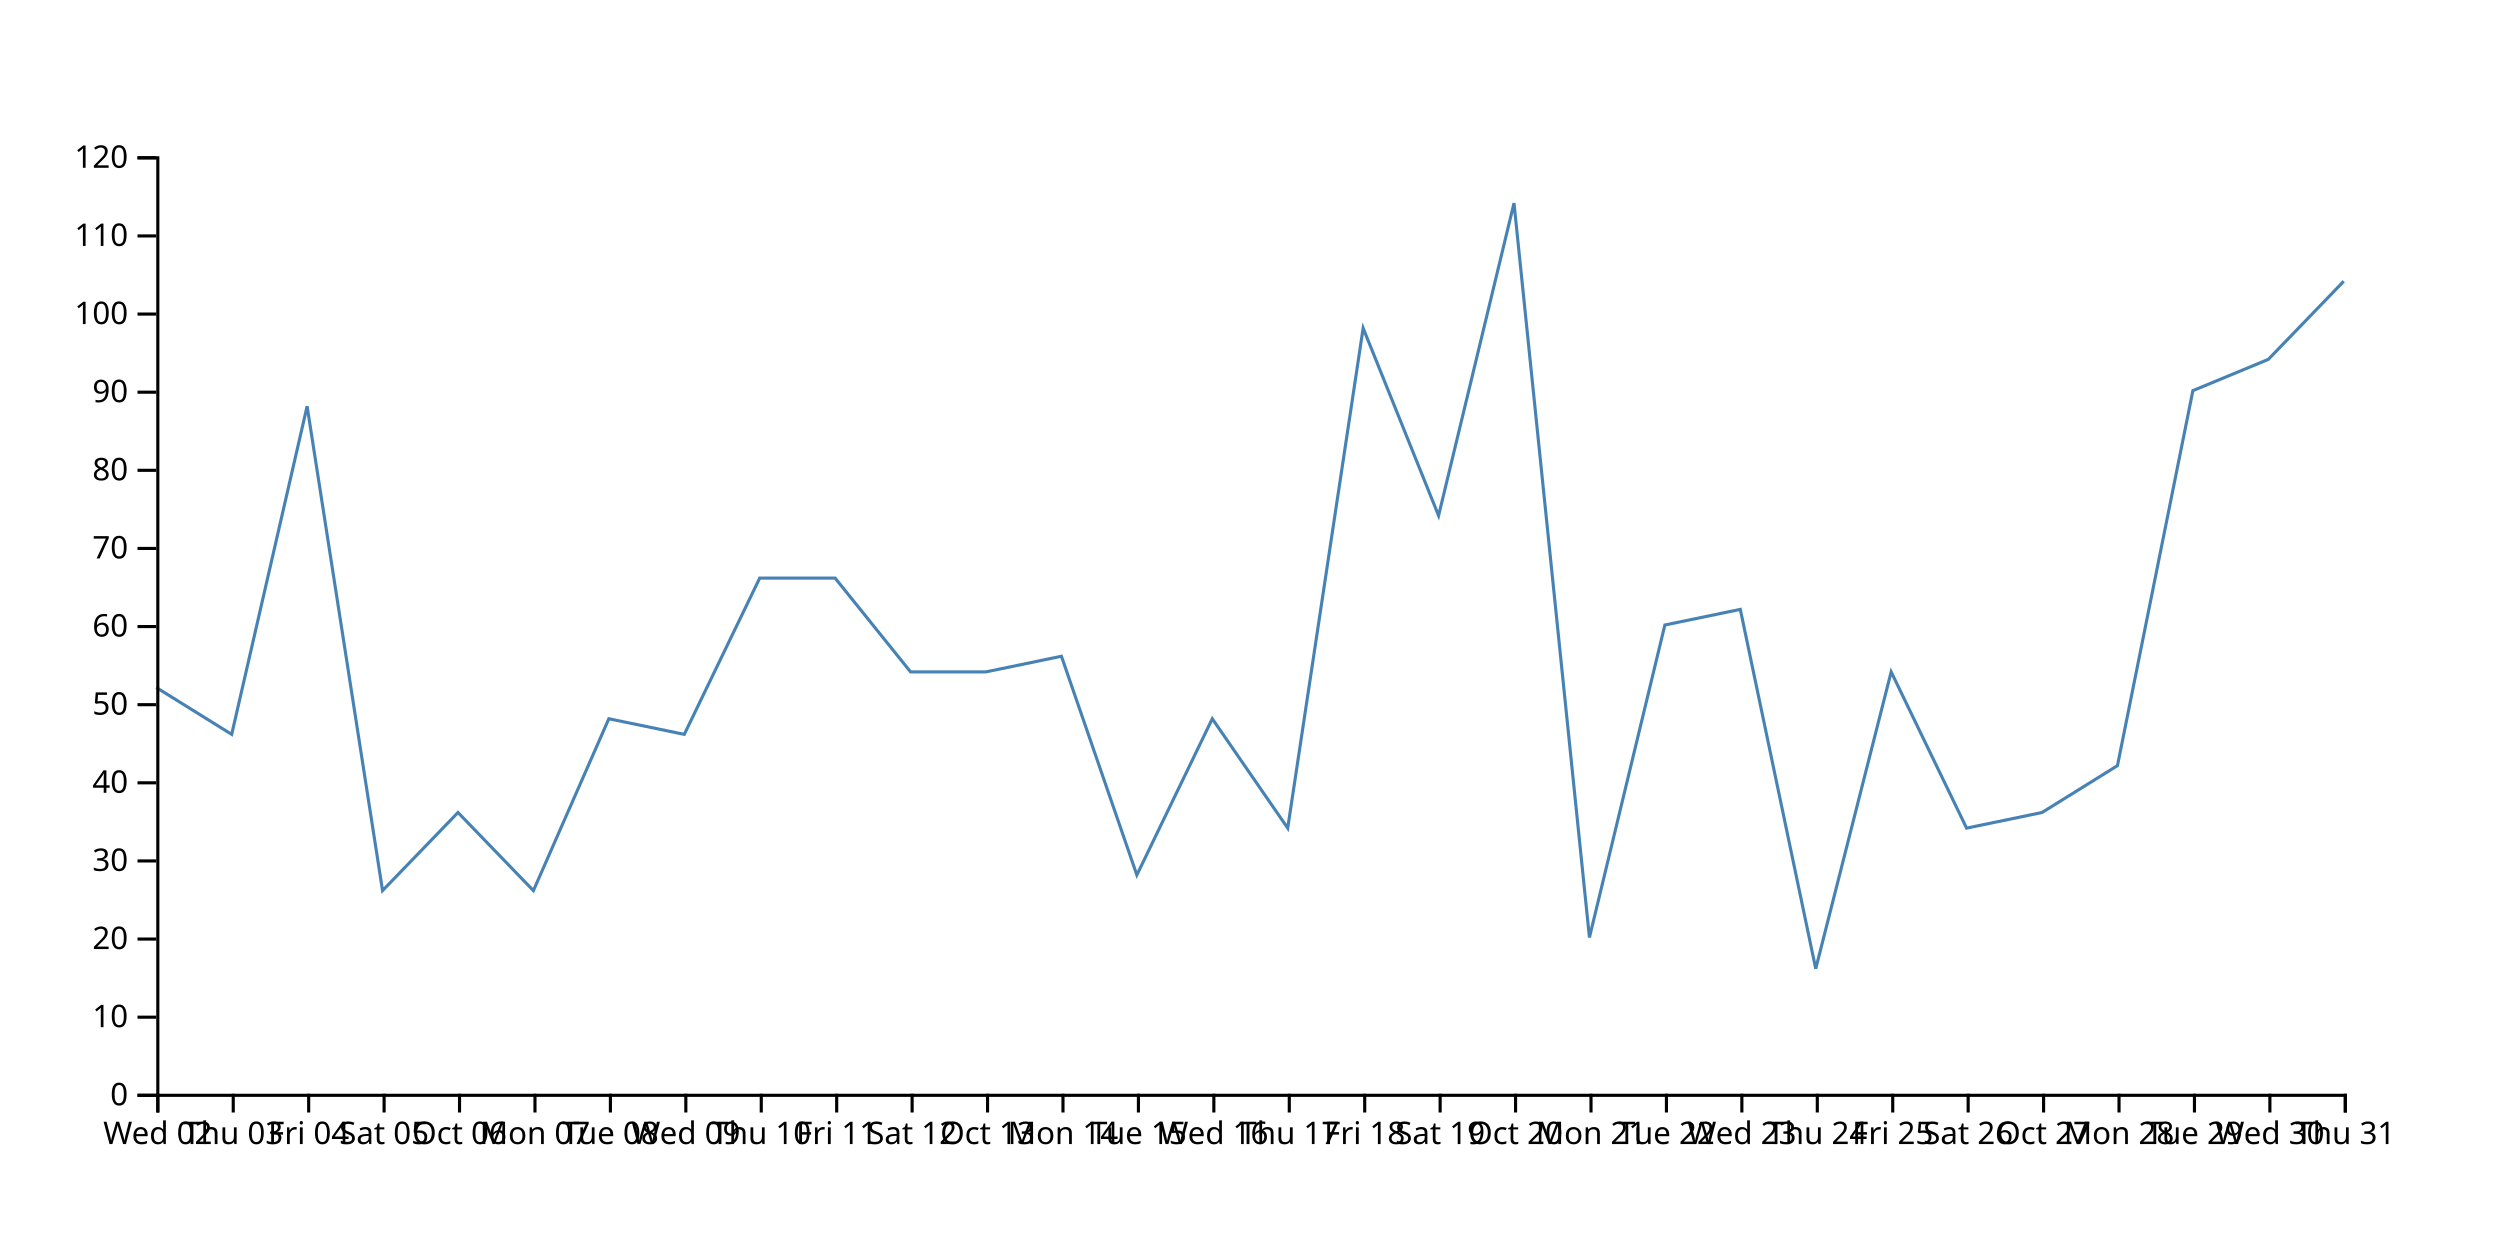
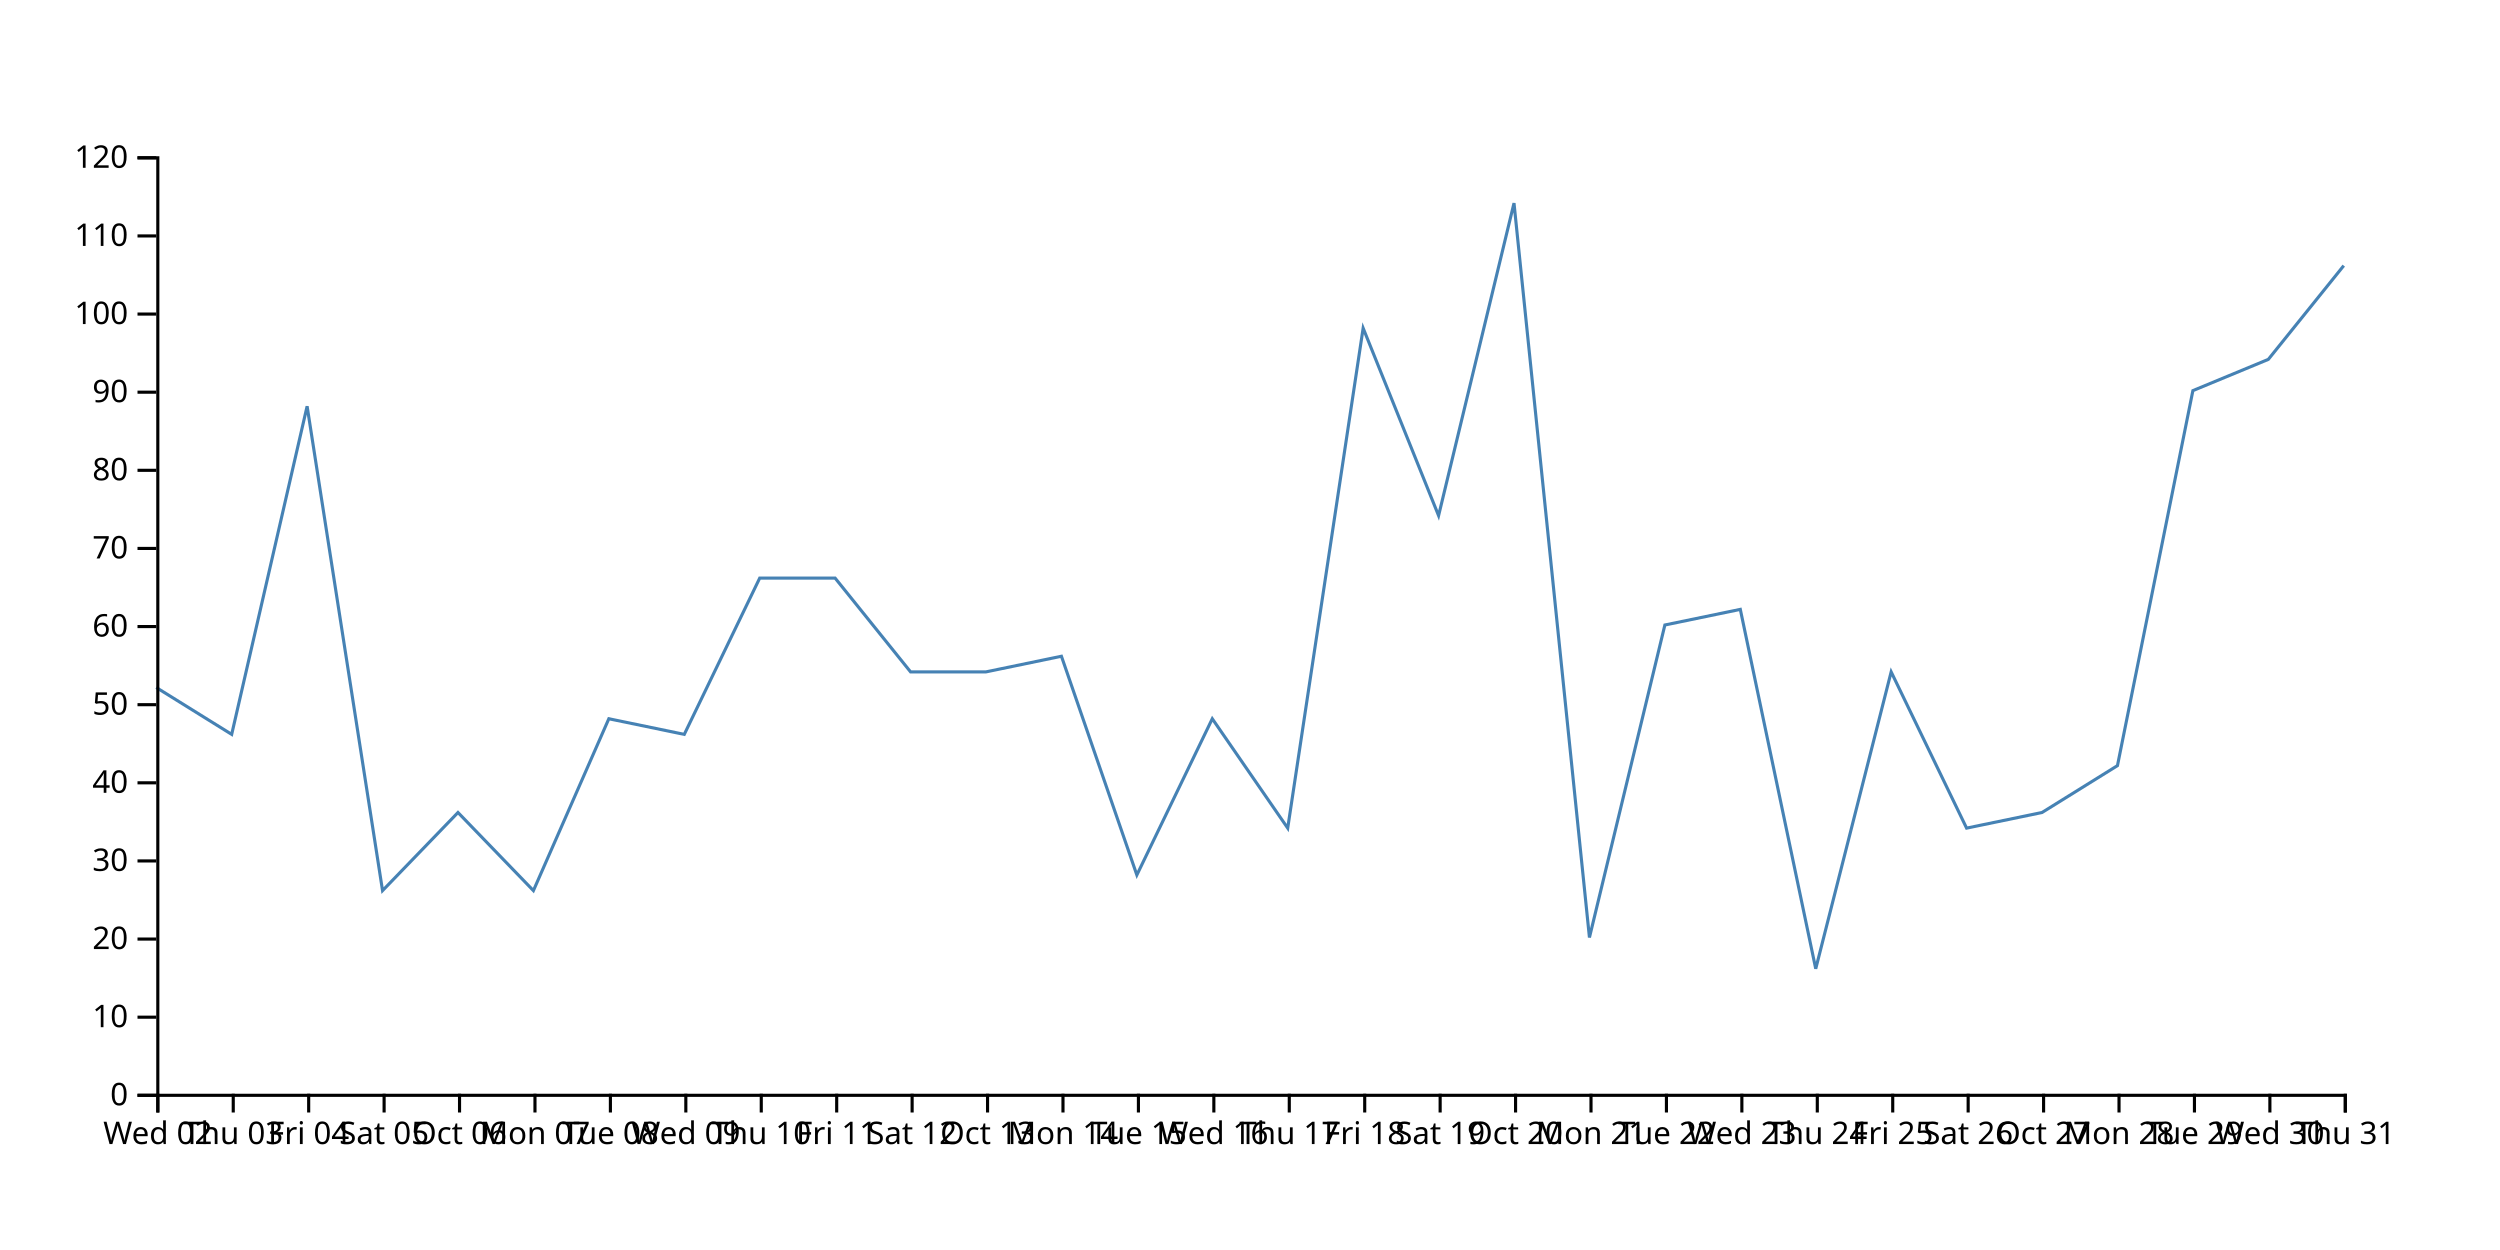
<svg xmlns="http://www.w3.org/2000/svg" width="800" height="400">
-   <path d="M750,90L725.862,115L701.724,125L677.586,245L653.448,260L629.31,265L605.172,215L581.034,310L556.897,195L532.759,200L508.621,300L484.483,65L460.345,165L436.207,105L412.069,265L387.931,230L363.793,280L339.655,210L315.517,215L291.379,215L267.241,185L243.103,185L218.966,235L194.828,230L170.69,285L146.552,260L122.414,285L98.276,130L74.138,235L50,220" fill="none" stroke="steelblue" />
+   <path d="M750,85L725.862,115L701.724,125L677.586,245L653.448,260L629.31,265L605.172,215L581.034,310L556.897,195L532.759,200L508.621,300L484.483,65L460.345,165L436.207,105L412.069,265L387.931,230L363.793,280L339.655,210L315.517,215L291.379,215L267.241,185L243.103,185L218.966,235L194.828,230L170.69,285L146.552,260L122.414,285L98.276,130L74.138,235L50,220" fill="none" stroke="steelblue" />
  <g transform="translate(0,350)" fill="none" font-size="10" font-family="sans-serif" text-anchor="middle">
    <path class="domain" stroke="currentColor" d="M50.5,6V0.5H750.5V6" />
    <g class="tick" opacity="1" transform="translate(50.5,0)">
      <line stroke="currentColor" y2="6" />
      <text fill="currentColor" y="9" dy="0.71em">Wed 02</text>
    </g>
    <g class="tick" opacity="1" transform="translate(74.63793,0)">
      <line stroke="currentColor" y2="6" />
      <text fill="currentColor" y="9" dy="0.71em">Thu 03</text>
    </g>
    <g class="tick" opacity="1" transform="translate(98.77586,0)">
      <line stroke="currentColor" y2="6" />
      <text fill="currentColor" y="9" dy="0.71em">Fri 04</text>
    </g>
    <g class="tick" opacity="1" transform="translate(122.9138,0)">
      <line stroke="currentColor" y2="6" />
      <text fill="currentColor" y="9" dy="0.71em">Sat 05</text>
    </g>
    <g class="tick" opacity="1" transform="translate(147.0517,0)">
      <line stroke="currentColor" y2="6" />
      <text fill="currentColor" y="9" dy="0.71em">Oct 06</text>
    </g>
    <g class="tick" opacity="1" transform="translate(171.1897,0)">
      <line stroke="currentColor" y2="6" />
      <text fill="currentColor" y="9" dy="0.71em">Mon 07</text>
    </g>
    <g class="tick" opacity="1" transform="translate(195.3276,0)">
      <line stroke="currentColor" y2="6" />
      <text fill="currentColor" y="9" dy="0.71em">Tue 08</text>
    </g>
    <g class="tick" opacity="1" transform="translate(219.4655,0)">
      <line stroke="currentColor" y2="6" />
      <text fill="currentColor" y="9" dy="0.71em">Wed 09</text>
    </g>
    <g class="tick" opacity="1" transform="translate(243.6034,0)">
      <line stroke="currentColor" y2="6" />
      <text fill="currentColor" y="9" dy="0.71em">Thu 10</text>
    </g>
    <g class="tick" opacity="1" transform="translate(267.7414,0)">
      <line stroke="currentColor" y2="6" />
      <text fill="currentColor" y="9" dy="0.71em">Fri 11</text>
    </g>
    <g class="tick" opacity="1" transform="translate(291.8793,0)">
      <line stroke="currentColor" y2="6" />
      <text fill="currentColor" y="9" dy="0.71em">Sat 12</text>
    </g>
    <g class="tick" opacity="1" transform="translate(316.0172,0)">
      <line stroke="currentColor" y2="6" />
      <text fill="currentColor" y="9" dy="0.71em">Oct 13</text>
    </g>
    <g class="tick" opacity="1" transform="translate(340.1552,0)">
      <line stroke="currentColor" y2="6" />
      <text fill="currentColor" y="9" dy="0.71em">Mon 14</text>
    </g>
    <g class="tick" opacity="1" transform="translate(364.2931,0)">
      <line stroke="currentColor" y2="6" />
      <text fill="currentColor" y="9" dy="0.71em">Tue 15</text>
    </g>
    <g class="tick" opacity="1" transform="translate(388.431,0)">
      <line stroke="currentColor" y2="6" />
      <text fill="currentColor" y="9" dy="0.71em">Wed 16</text>
    </g>
    <g class="tick" opacity="1" transform="translate(412.569,0)">
      <line stroke="currentColor" y2="6" />
      <text fill="currentColor" y="9" dy="0.71em">Thu 17</text>
    </g>
    <g class="tick" opacity="1" transform="translate(436.7069,0)">
      <line stroke="currentColor" y2="6" />
      <text fill="currentColor" y="9" dy="0.71em">Fri 18</text>
    </g>
    <g class="tick" opacity="1" transform="translate(460.8448,0)">
      <line stroke="currentColor" y2="6" />
      <text fill="currentColor" y="9" dy="0.71em">Sat 19</text>
    </g>
    <g class="tick" opacity="1" transform="translate(484.9828,0)">
      <line stroke="currentColor" y2="6" />
      <text fill="currentColor" y="9" dy="0.71em">Oct 20</text>
    </g>
    <g class="tick" opacity="1" transform="translate(509.1207,0)">
      <line stroke="currentColor" y2="6" />
      <text fill="currentColor" y="9" dy="0.71em">Mon 21</text>
    </g>
    <g class="tick" opacity="1" transform="translate(533.2586,0)">
      <line stroke="currentColor" y2="6" />
      <text fill="currentColor" y="9" dy="0.71em">Tue 22</text>
    </g>
    <g class="tick" opacity="1" transform="translate(557.3966,0)">
      <line stroke="currentColor" y2="6" />
      <text fill="currentColor" y="9" dy="0.71em">Wed 23</text>
    </g>
    <g class="tick" opacity="1" transform="translate(581.5345,0)">
      <line stroke="currentColor" y2="6" />
      <text fill="currentColor" y="9" dy="0.71em">Thu 24</text>
    </g>
    <g class="tick" opacity="1" transform="translate(605.6724,0)">
      <line stroke="currentColor" y2="6" />
      <text fill="currentColor" y="9" dy="0.71em">Fri 25</text>
    </g>
    <g class="tick" opacity="1" transform="translate(629.8103,0)">
      <line stroke="currentColor" y2="6" />
      <text fill="currentColor" y="9" dy="0.71em">Sat 26</text>
    </g>
    <g class="tick" opacity="1" transform="translate(653.9483,0)">
      <line stroke="currentColor" y2="6" />
      <text fill="currentColor" y="9" dy="0.71em">Oct 27</text>
    </g>
    <g class="tick" opacity="1" transform="translate(678.0862,0)">
      <line stroke="currentColor" y2="6" />
      <text fill="currentColor" y="9" dy="0.71em">Mon 28</text>
    </g>
    <g class="tick" opacity="1" transform="translate(702.2241,0)">
      <line stroke="currentColor" y2="6" />
      <text fill="currentColor" y="9" dy="0.71em">Tue 29</text>
    </g>
    <g class="tick" opacity="1" transform="translate(726.3621,0)">
      <line stroke="currentColor" y2="6" />
      <text fill="currentColor" y="9" dy="0.71em">Wed 30</text>
    </g>
    <g class="tick" opacity="1" transform="translate(750.5,0)">
      <line stroke="currentColor" y2="6" />
      <text fill="currentColor" y="9" dy="0.71em">Thu 31</text>
    </g>
  </g>
  <g transform="translate(50,0)" fill="none" font-size="10" font-family="sans-serif" text-anchor="end">
    <path class="domain" stroke="currentColor" d="M-6,350.5H0.5V50.5H-6" />
    <g class="tick" opacity="1" transform="translate(0,350.5)">
      <line stroke="currentColor" x2="-6" />
      <text fill="currentColor" x="-9" dy="0.32em">0</text>
    </g>
    <g class="tick" opacity="1" transform="translate(0,325.5)">
      <line stroke="currentColor" x2="-6" />
      <text fill="currentColor" x="-9" dy="0.32em">10</text>
    </g>
    <g class="tick" opacity="1" transform="translate(0,300.5)">
      <line stroke="currentColor" x2="-6" />
      <text fill="currentColor" x="-9" dy="0.32em">20</text>
    </g>
    <g class="tick" opacity="1" transform="translate(0,275.5)">
      <line stroke="currentColor" x2="-6" />
      <text fill="currentColor" x="-9" dy="0.32em">30</text>
    </g>
    <g class="tick" opacity="1" transform="translate(0,250.5)">
      <line stroke="currentColor" x2="-6" />
      <text fill="currentColor" x="-9" dy="0.32em">40</text>
    </g>
    <g class="tick" opacity="1" transform="translate(0,225.5)">
      <line stroke="currentColor" x2="-6" />
      <text fill="currentColor" x="-9" dy="0.32em">50</text>
    </g>
    <g class="tick" opacity="1" transform="translate(0,200.5)">
      <line stroke="currentColor" x2="-6" />
      <text fill="currentColor" x="-9" dy="0.32em">60</text>
    </g>
    <g class="tick" opacity="1" transform="translate(0,175.5)">
      <line stroke="currentColor" x2="-6" />
      <text fill="currentColor" x="-9" dy="0.32em">70</text>
    </g>
    <g class="tick" opacity="1" transform="translate(0,150.5)">
      <line stroke="currentColor" x2="-6" />
      <text fill="currentColor" x="-9" dy="0.32em">80</text>
    </g>
    <g class="tick" opacity="1" transform="translate(0,125.5)">
      <line stroke="currentColor" x2="-6" />
      <text fill="currentColor" x="-9" dy="0.32em">90</text>
    </g>
    <g class="tick" opacity="1" transform="translate(0,100.5)">
      <line stroke="currentColor" x2="-6" />
      <text fill="currentColor" x="-9" dy="0.32em">100</text>
    </g>
    <g class="tick" opacity="1" transform="translate(0,75.5)">
      <line stroke="currentColor" x2="-6" />
      <text fill="currentColor" x="-9" dy="0.32em">110</text>
    </g>
    <g class="tick" opacity="1" transform="translate(0,50.5)">
      <line stroke="currentColor" x2="-6" />
      <text fill="currentColor" x="-9" dy="0.32em">120</text>
    </g>
  </g>
</svg>
